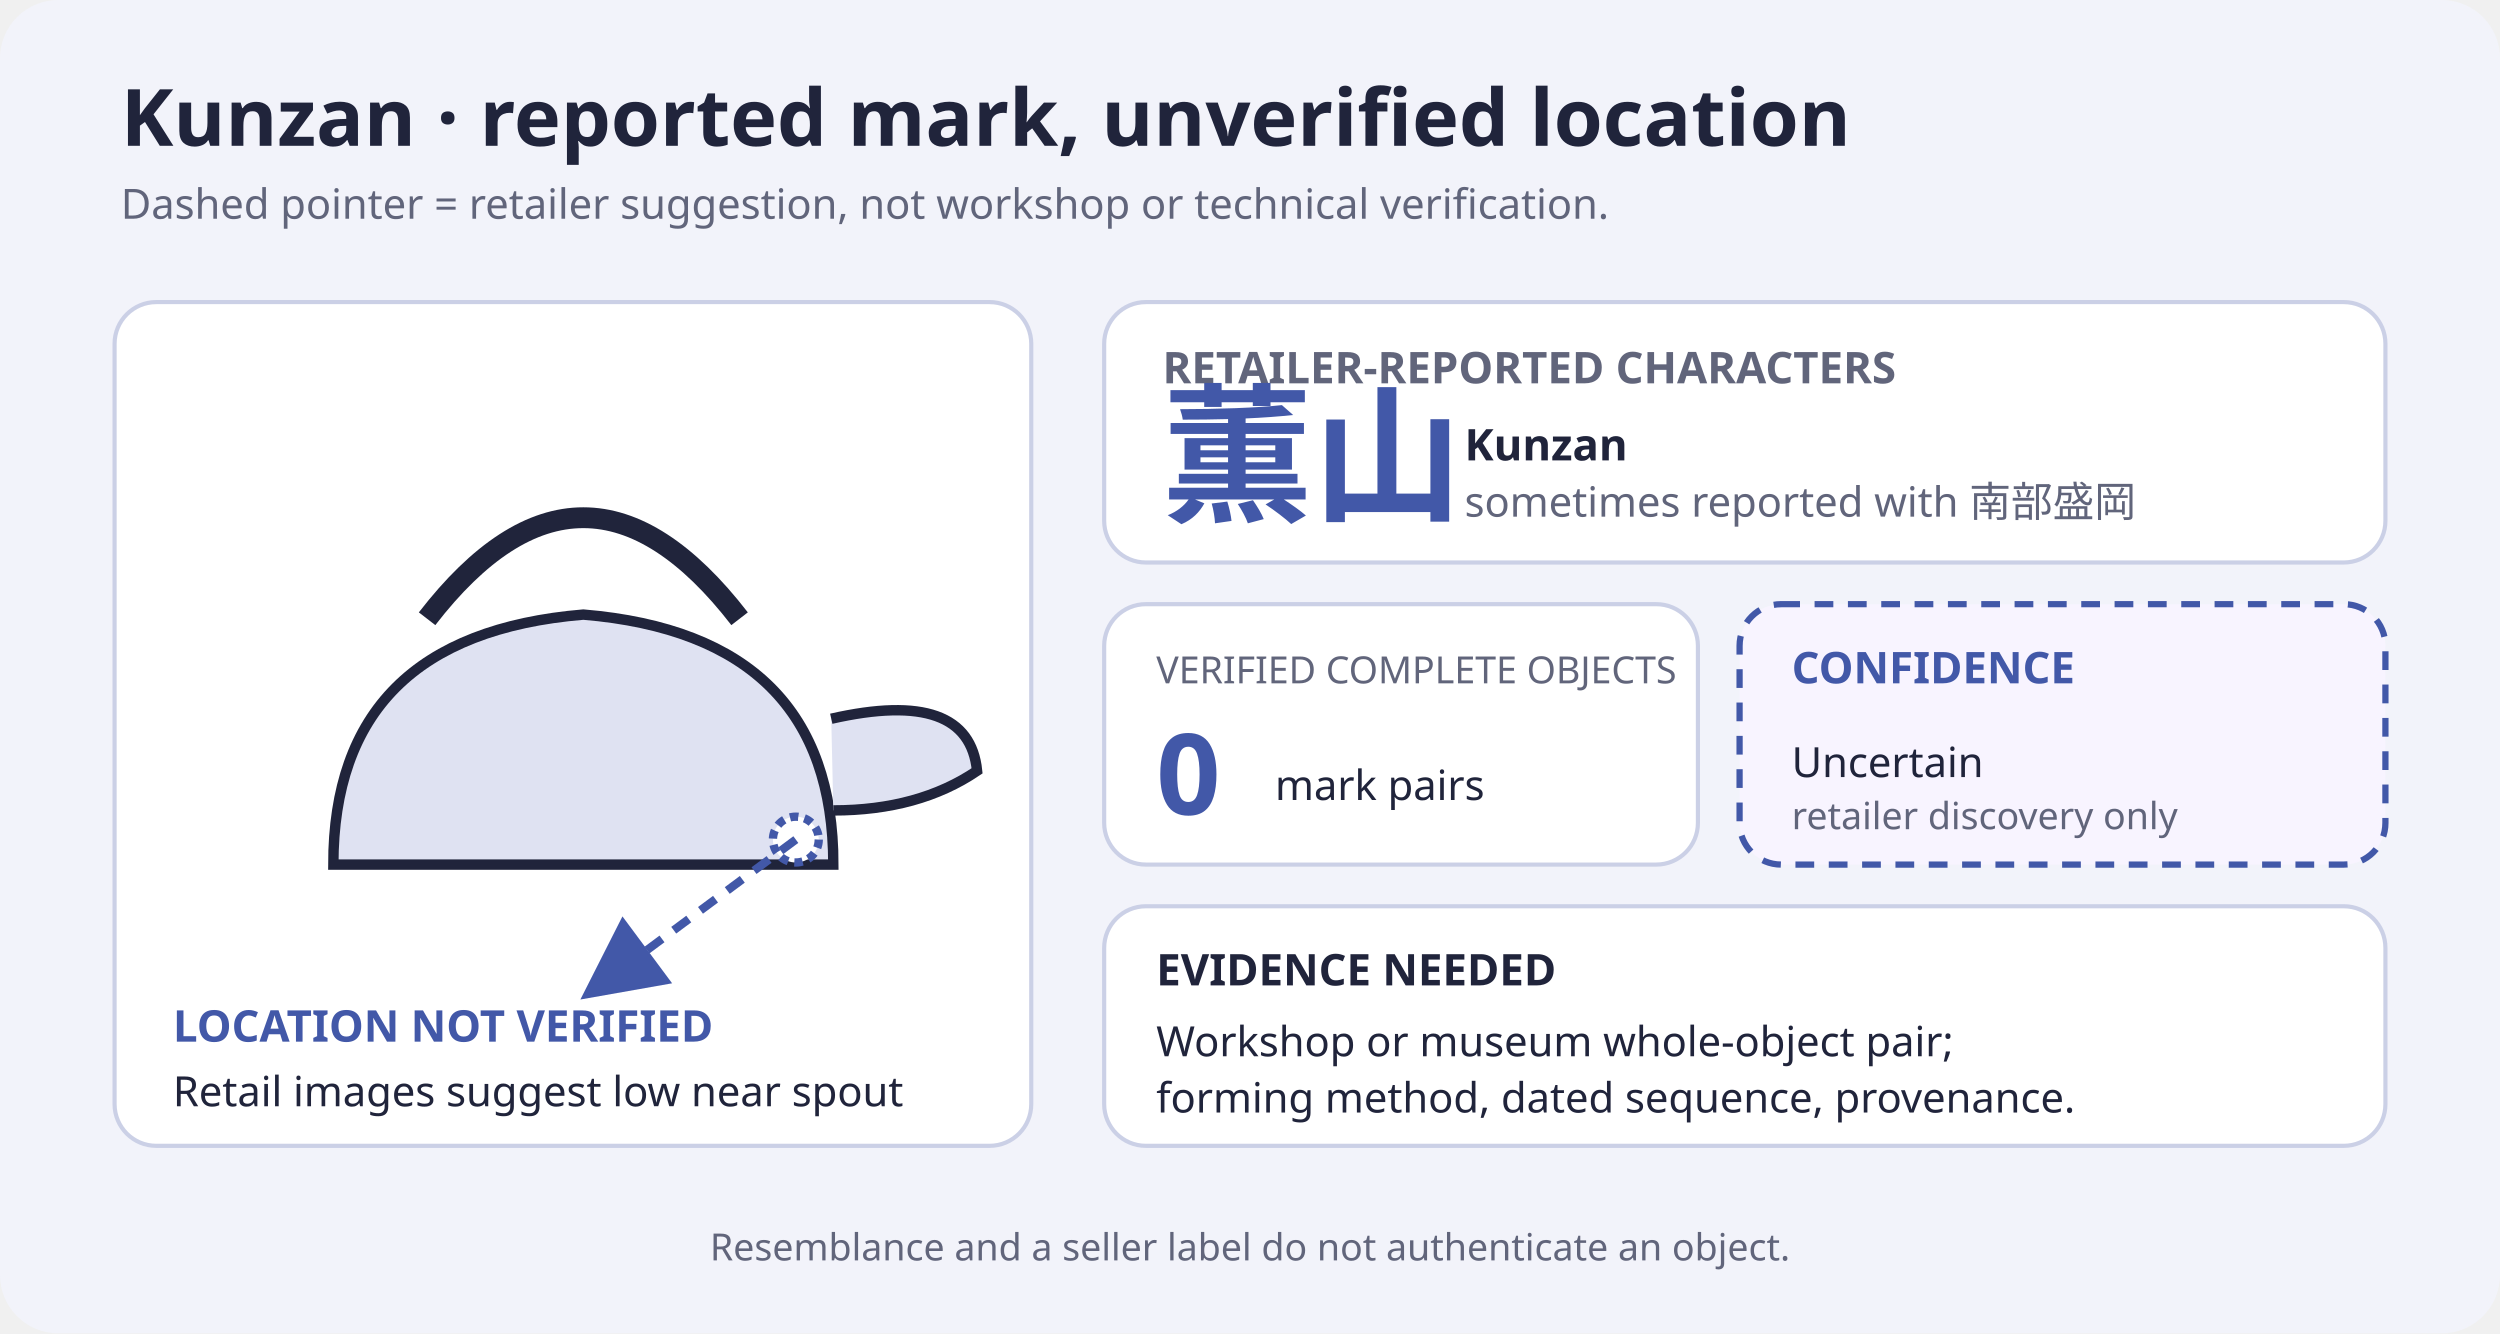
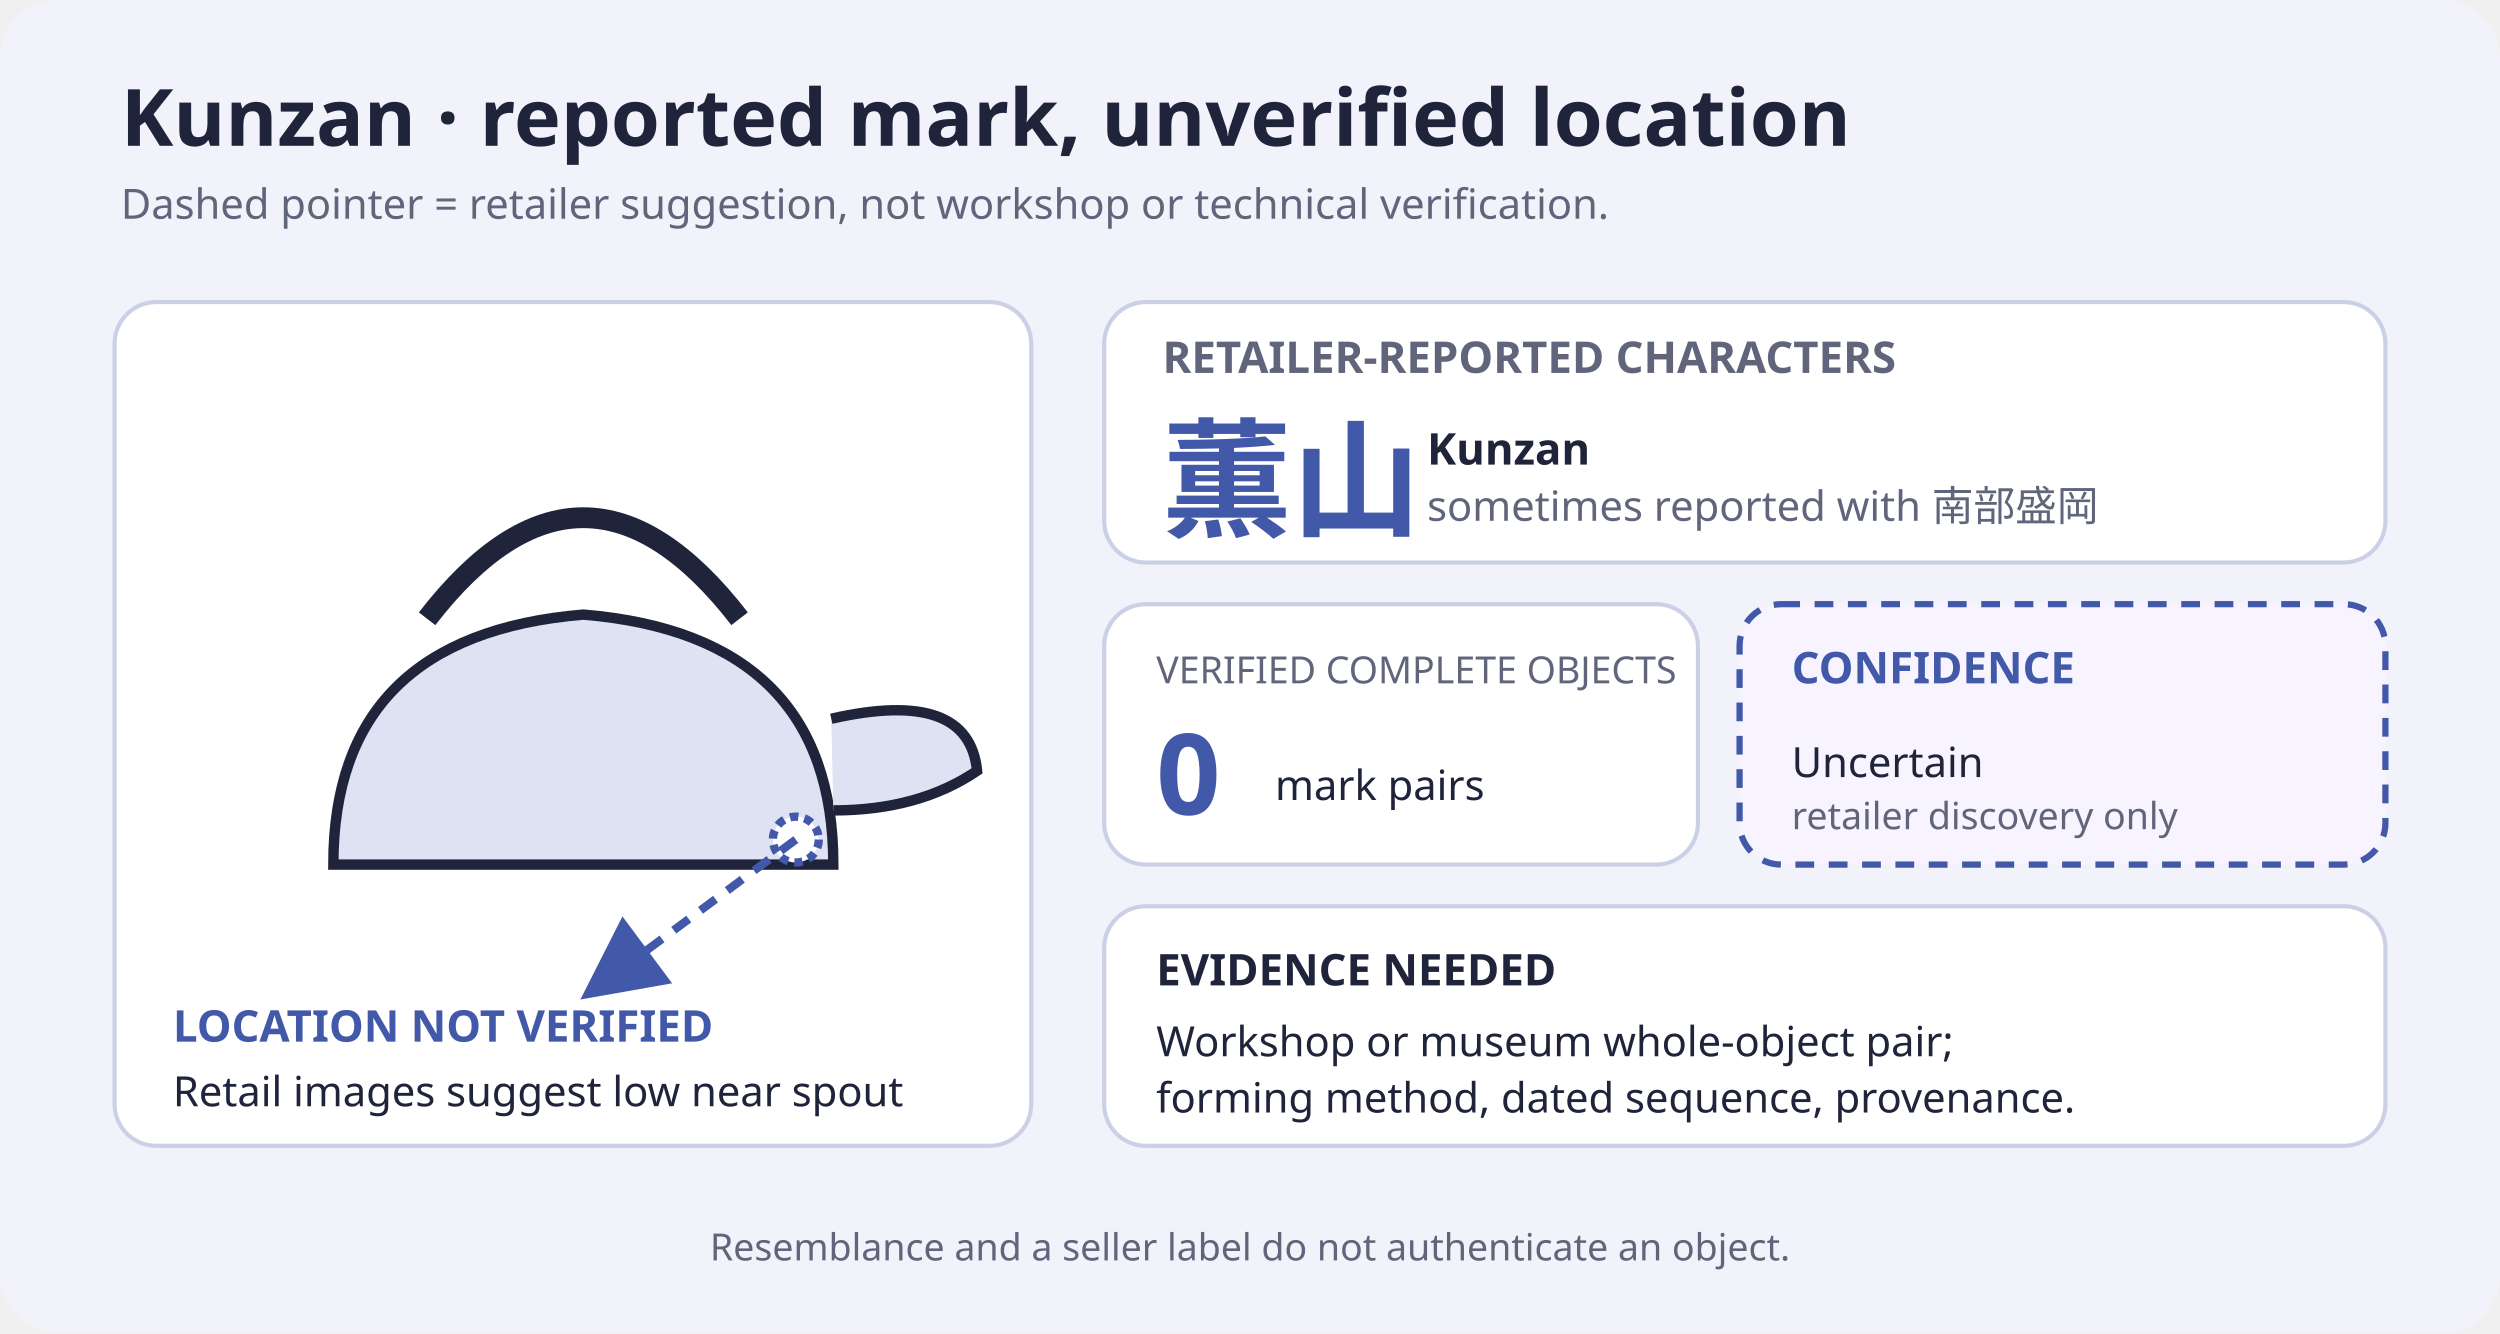
<svg xmlns="http://www.w3.org/2000/svg" width="1200" height="640" viewBox="0 0 1200 640" role="img" aria-labelledby="title desc">
  <defs>
    <marker id="arrow" markerWidth="10" markerHeight="10" refX="8" refY="5" orient="auto">
      <path d="M0 0L10 5L0 10Z" fill="#4258a8" />
    </marker>
  </defs>
-   <style>.bg{fill:#f2f3fa}.ink{fill:#20243b}.muted{fill:#61657b}.accent{fill:#4258a8}.box{fill:#fff;stroke:#cbd0e6;stroke-width:2}.warn{fill:#f8f4ff;stroke:#4258a8;stroke-width:3;stroke-dasharray:9 7}.title{font:700 38px system-ui,sans-serif}.head{font:700 21px system-ui,sans-serif}.body{font:20px system-ui,sans-serif}.mark{font:700 72px serif}.count{font:700 54px system-ui,sans-serif}.small{font:18px system-ui,sans-serif}</style>
+   <style>.bg{fill:#f2f3fa}.ink{fill:#20243b}.muted{fill:#61657b}.accent{fill:#4258a8}.box{fill:#fff;stroke:#cbd0e6;stroke-width:2}.warn{fill:#f8f4ff;stroke:#4258a8;stroke-width:3;stroke-dasharray:9 7}.title{font:700 38px system-ui,sans-serif}.head{font:700 21px system-ui,sans-serif}.body{font:20px system-ui,sans-serif}.mark{font:700 62px serif}.count{font:700 54px system-ui,sans-serif}.small{font:18px system-ui,sans-serif}</style>
  <rect class="bg" width="1200" height="640" rx="28" />
  <text x="58" y="70" class="title ink">Kunzan · reported mark, unverified location</text>
  <text x="58" y="105" class="body muted">Dashed pointer = retailer suggestion, not workshop or technical verification.</text>
  <g transform="translate(55 145)">
    <rect width="440" height="405" rx="20" class="box" />
    <path d="M105 270Q105 160 225 150Q345 160 345 270Z" fill="#dfe2f2" stroke="#20243b" stroke-width="5" />
    <path d="M150 152Q225 55 300 152" fill="none" stroke="#20243b" stroke-width="10" />
    <path d="M344 200Q410 185 414 225Q386 244 345 244" fill="#dfe2f2" stroke="#20243b" stroke-width="5" />
    <circle cx="327" cy="258" r="11" fill="#fff" stroke="#4258a8" stroke-width="4" stroke-dasharray="4 3" />
    <path d="M327 258L230 330" fill="none" stroke="#4258a8" stroke-width="4" stroke-dasharray="9 7" marker-end="url(#arrow)" />
    <text x="28" y="355" class="head accent">LOCATION NOT VERIFIED</text>
    <text x="28" y="386" class="body ink">Retail images suggest low near spout</text>
  </g>
  <g transform="translate(530 145)">
    <rect width="615" height="125" rx="20" class="box" />
-     <text x="28" y="39" class="head muted">RETAILER-REPORTED CHARACTERS</text>
-     <text x="28" y="100" class="mark accent">薫山</text>
-     <text x="173" y="76" class="head ink">Kunzan</text>
-     <text x="173" y="103" class="body muted">sometimes reported with 南部盛岡</text>
+     <text x="28" y="34" class="head muted">RETAILER-REPORTED CHARACTERS</text>
+     <text x="28" y="108" class="mark accent">薫山</text>
+     <text x="155" y="78" class="head ink">Kunzan</text>
+     <text x="155" y="105" class="body muted">sometimes reported with 南部盛岡</text>
  </g>
  <g transform="translate(530 290)">
    <rect width="285" height="125" rx="20" class="box" />
    <text x="25" y="38" class="small muted">VERIFIED COMPLETE OBJECTS</text>
    <text x="25" y="101" class="count accent">0</text>
    <text x="82" y="94" class="body ink">mark pairs</text>
  </g>
  <g transform="translate(835 290)">
    <rect width="310" height="125" rx="20" class="warn" />
    <text x="25" y="38" class="head accent">CONFIDENCE</text>
    <text x="25" y="83" class="body ink">Uncertain</text>
    <text x="25" y="108" class="small muted">retailer discovery only</text>
  </g>
  <g transform="translate(530 435)">
    <rect width="615" height="115" rx="20" class="box" />
    <text x="25" y="38" class="head ink">EVIDENCE NEEDED</text>
    <text x="25" y="72" class="body ink">Workshop or museum whole-object pair;</text>
    <text x="25" y="99" class="body ink">forming method, dated sequence, provenance.</text>
  </g>
  <text x="600" y="605" text-anchor="middle" class="small muted">Resemblance and a seller label do not authenticate an object.</text>
</svg>
